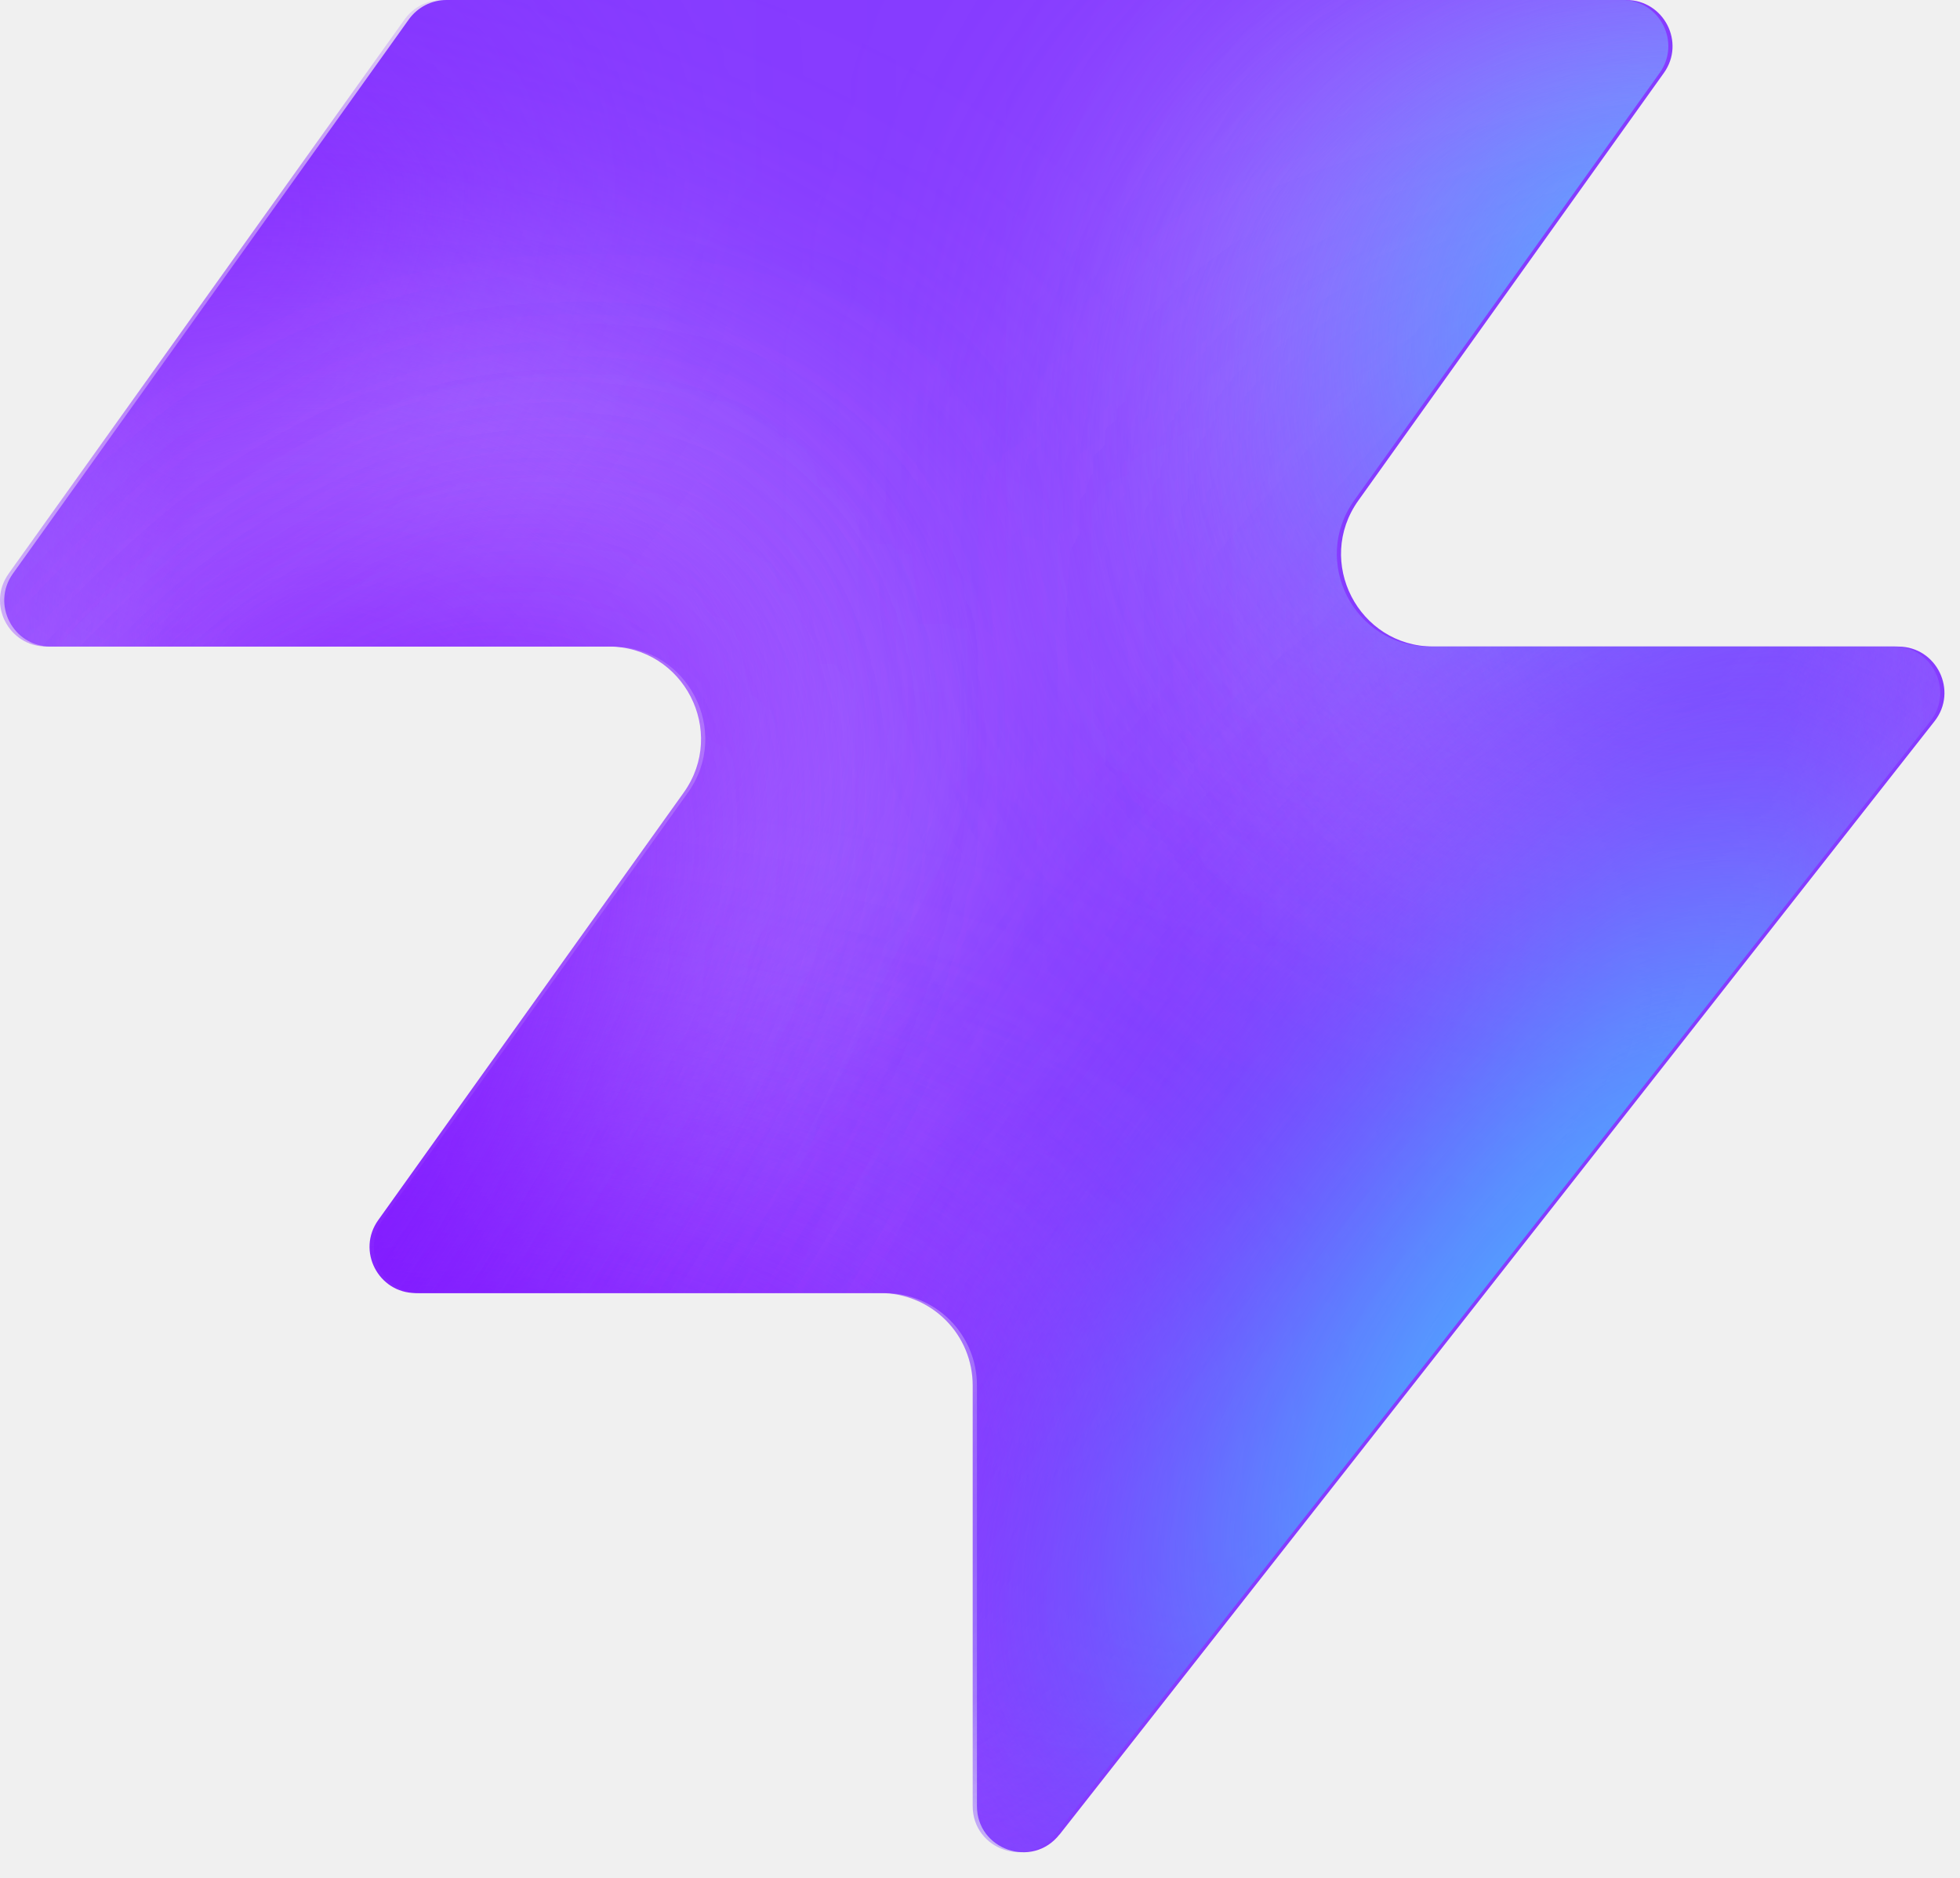
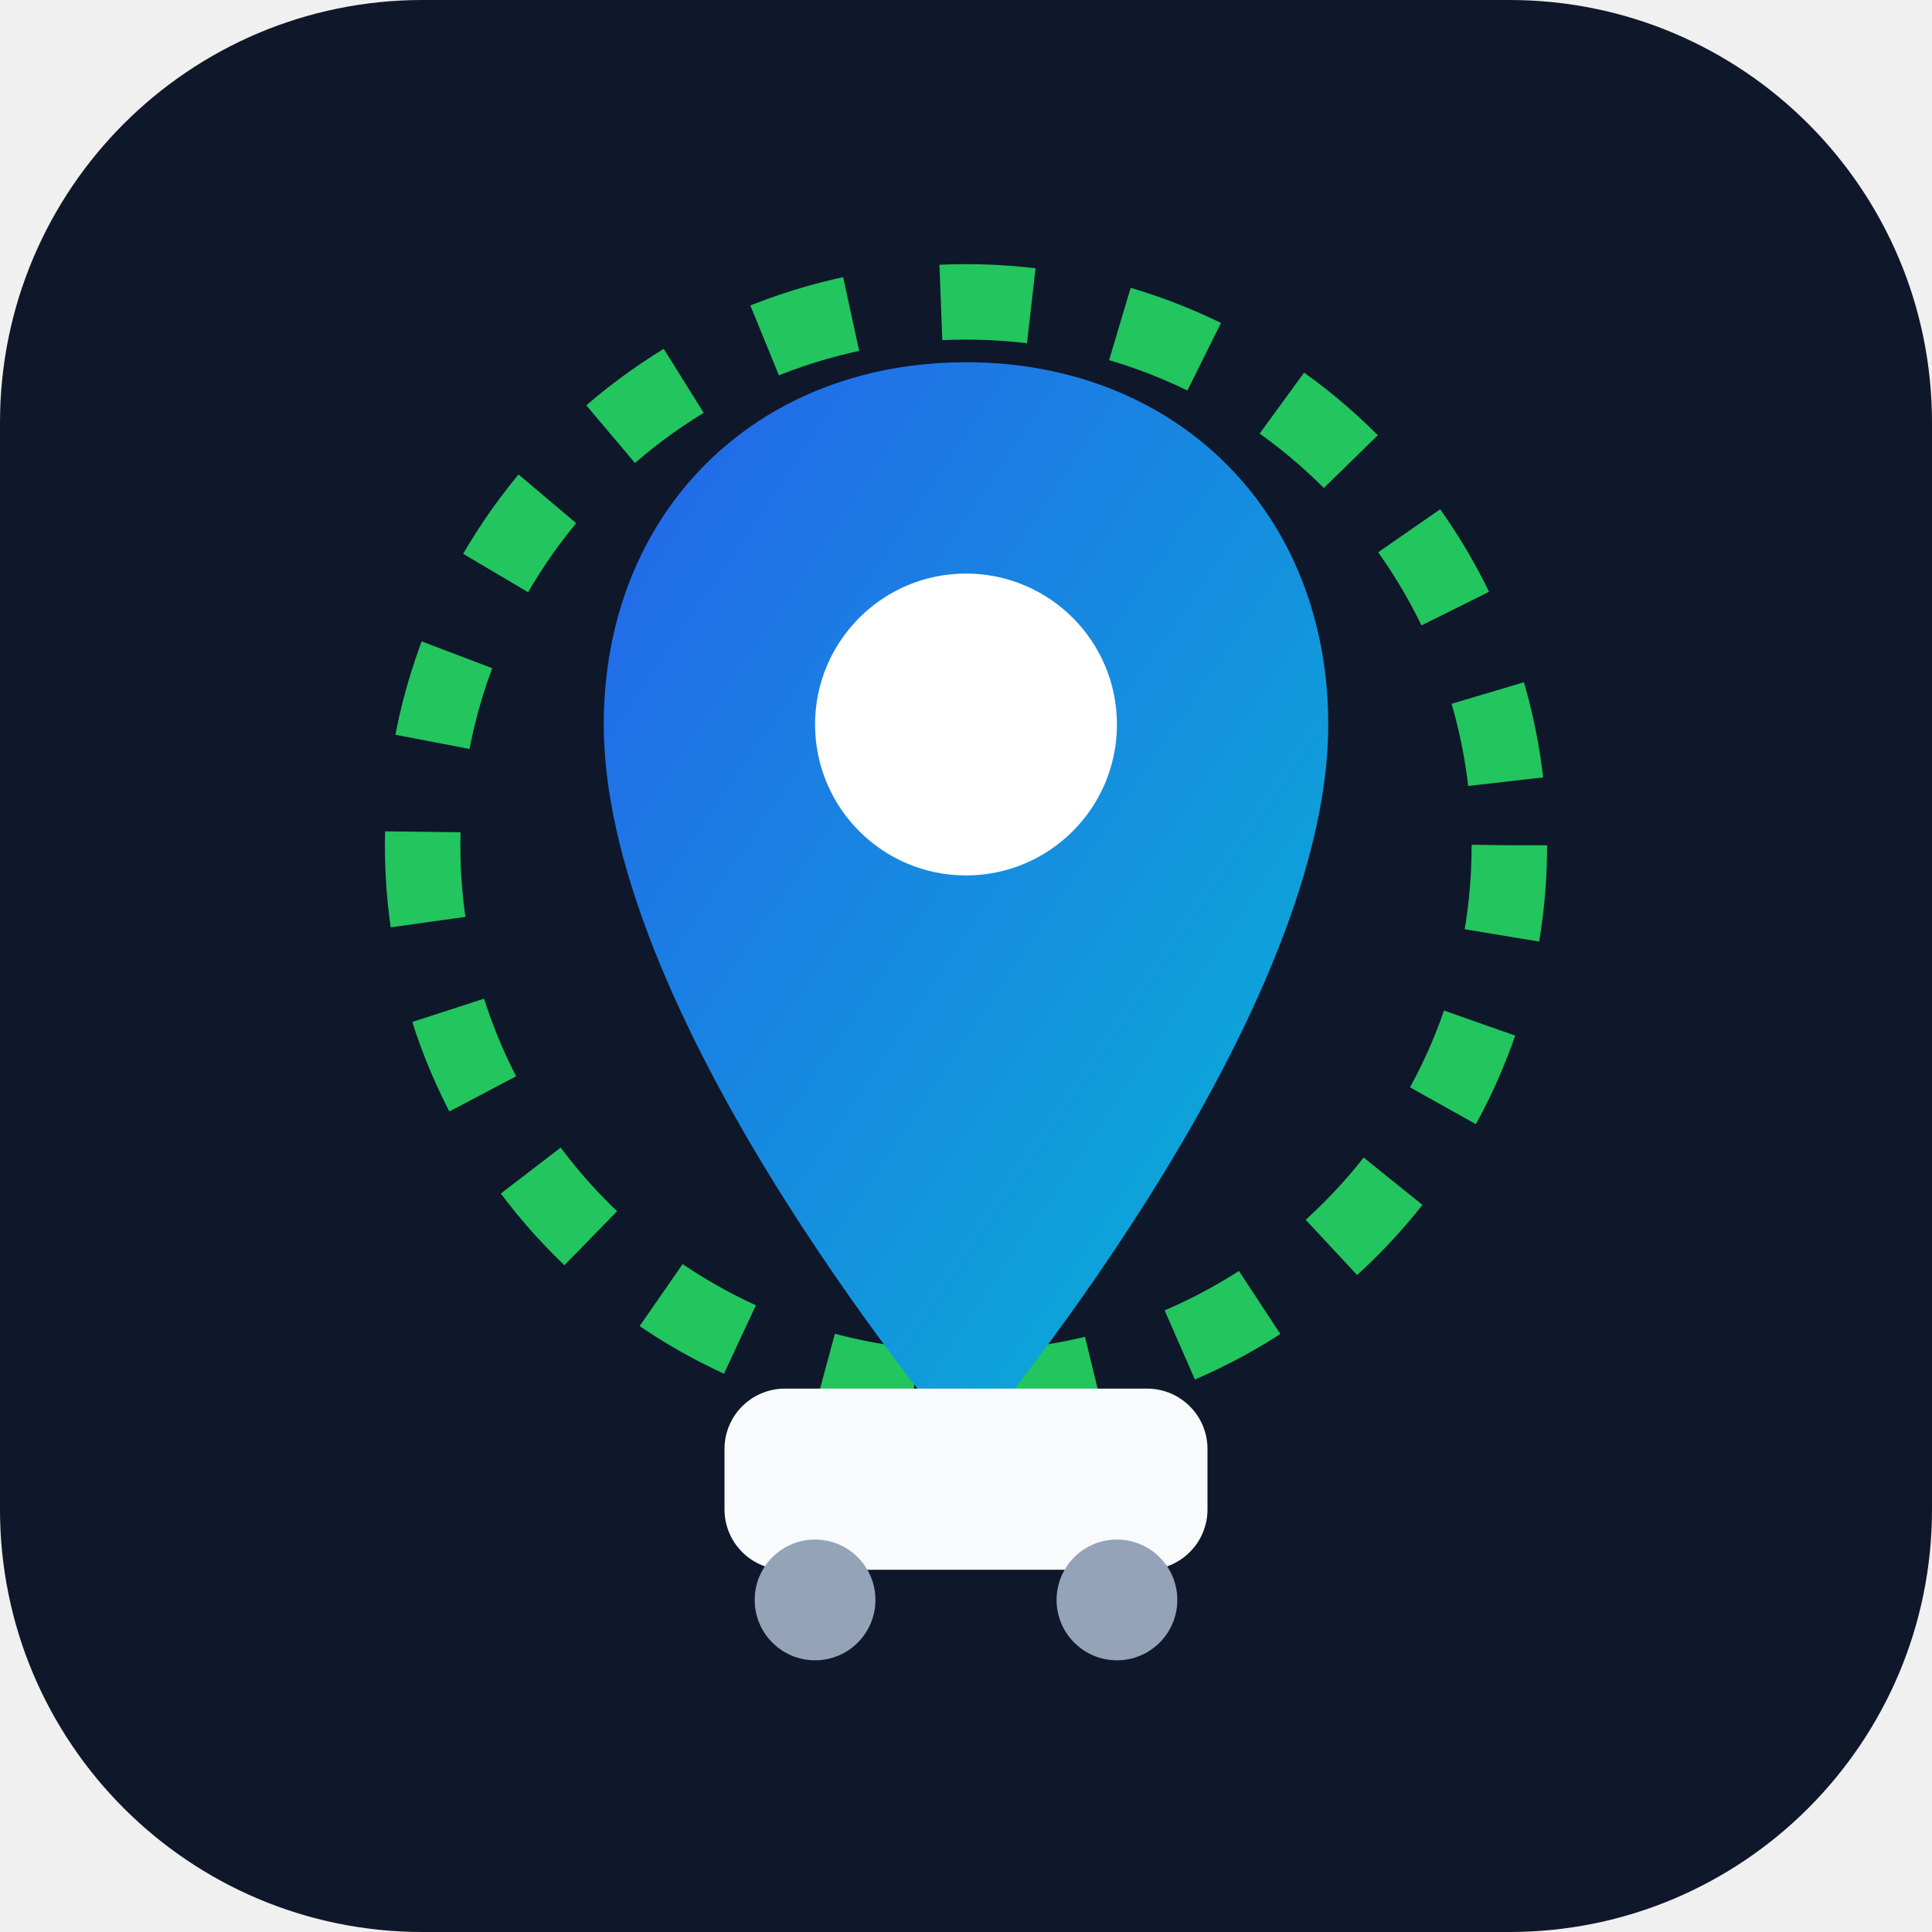
- <svg xmlns="http://www.w3.org/2000/svg" width="48" height="46" fill="none" viewBox="0 0 48 46">
-   <path fill="#863bff" d="M25.946 44.938c-.664.845-2.021.375-2.021-.698V33.937a2.26 2.26 0 0 0-2.262-2.262H10.287c-.92 0-1.456-1.04-.92-1.788l7.48-10.471c1.07-1.497 0-3.578-1.842-3.578H1.237c-.92 0-1.456-1.04-.92-1.788L10.013.474c.214-.297.556-.474.92-.474h28.894c.92 0 1.456 1.04.92 1.788l-7.48 10.471c-1.07 1.498 0 3.579 1.842 3.579h11.377c.943 0 1.473 1.088.89 1.83L25.947 44.94z" style="fill:#863bff;fill:color(display-p3 .525 .23 1);fill-opacity:1" />
-   <mask id="a" width="48" height="46" x="0" y="0" maskUnits="userSpaceOnUse" style="mask-type:alpha">
-     <path fill="#000" d="M25.842 44.938c-.664.844-2.021.375-2.021-.698V33.937a2.26 2.26 0 0 0-2.262-2.262H10.183c-.92 0-1.456-1.04-.92-1.788l7.48-10.471c1.07-1.498 0-3.579-1.842-3.579H1.133c-.92 0-1.456-1.04-.92-1.787L9.91.473c.214-.297.556-.474.92-.474h28.894c.92 0 1.456 1.04.92 1.788l-7.48 10.471c-1.07 1.498 0 3.578 1.842 3.578h11.377c.943 0 1.473 1.088.89 1.832L25.843 44.94z" style="fill:#000;fill-opacity:1" />
-   </mask>
-   <g mask="url(#a)">
-     <g filter="url(#b)">
-       <ellipse cx="5.508" cy="14.704" fill="#ede6ff" rx="5.508" ry="14.704" style="fill:#ede6ff;fill:color(display-p3 .927 .903 1);fill-opacity:1" transform="matrix(.00324 1 1 -.00324 -4.47 31.516)" />
-     </g>
-     <g filter="url(#c)">
-       <ellipse cx="10.399" cy="29.851" fill="#ede6ff" rx="10.399" ry="29.851" style="fill:#ede6ff;fill:color(display-p3 .927 .903 1);fill-opacity:1" transform="matrix(.00324 1 1 -.00324 -39.328 7.883)" />
-     </g>
-     <g filter="url(#d)">
-       <ellipse cx="5.508" cy="30.487" fill="#7e14ff" rx="5.508" ry="30.487" style="fill:#7e14ff;fill:color(display-p3 .492 .077 1);fill-opacity:1" transform="rotate(89.814 -25.913 -14.639)scale(1 -1)" />
-     </g>
-     <g filter="url(#e)">
-       <ellipse cx="5.508" cy="30.599" fill="#7e14ff" rx="5.508" ry="30.599" style="fill:#7e14ff;fill:color(display-p3 .492 .077 1);fill-opacity:1" transform="rotate(89.814 -32.644 -3.334)scale(1 -1)" />
-     </g>
-     <g filter="url(#f)">
-       <ellipse cx="5.508" cy="30.599" fill="#7e14ff" rx="5.508" ry="30.599" style="fill:#7e14ff;fill:color(display-p3 .492 .077 1);fill-opacity:1" transform="matrix(.00324 1 1 -.00324 -34.34 30.47)" />
-     </g>
-     <g filter="url(#g)">
-       <ellipse cx="14.072" cy="22.078" fill="#ede6ff" rx="14.072" ry="22.078" style="fill:#ede6ff;fill:color(display-p3 .927 .903 1);fill-opacity:1" transform="rotate(93.35 24.506 48.493)scale(-1 1)" />
-     </g>
-     <g filter="url(#h)">
-       <ellipse cx="3.47" cy="21.501" fill="#7e14ff" rx="3.47" ry="21.501" style="fill:#7e14ff;fill:color(display-p3 .492 .077 1);fill-opacity:1" transform="rotate(89.009 28.708 47.59)scale(-1 1)" />
-     </g>
-     <g filter="url(#i)">
-       <ellipse cx="3.47" cy="21.501" fill="#7e14ff" rx="3.47" ry="21.501" style="fill:#7e14ff;fill:color(display-p3 .492 .077 1);fill-opacity:1" transform="rotate(89.009 28.708 47.59)scale(-1 1)" />
-     </g>
-     <g filter="url(#j)">
-       <ellipse cx=".387" cy="8.972" fill="#7e14ff" rx="4.407" ry="29.108" style="fill:#7e14ff;fill:color(display-p3 .492 .077 1);fill-opacity:1" transform="rotate(39.51 .387 8.972)" />
-     </g>
-     <g filter="url(#k)">
-       <ellipse cx="47.523" cy="-6.092" fill="#7e14ff" rx="4.407" ry="29.108" style="fill:#7e14ff;fill:color(display-p3 .492 .077 1);fill-opacity:1" transform="rotate(37.892 47.523 -6.092)" />
-     </g>
-     <g filter="url(#l)">
-       <ellipse cx="41.412" cy="6.333" fill="#47bfff" rx="5.971" ry="9.665" style="fill:#47bfff;fill:color(display-p3 .28 .748 1);fill-opacity:1" transform="rotate(37.892 41.412 6.333)" />
-     </g>
-     <g filter="url(#m)">
-       <ellipse cx="-1.879" cy="38.332" fill="#7e14ff" rx="4.407" ry="29.108" style="fill:#7e14ff;fill:color(display-p3 .492 .077 1);fill-opacity:1" transform="rotate(37.892 -1.88 38.332)" />
-     </g>
-     <g filter="url(#n)">
-       <ellipse cx="-1.879" cy="38.332" fill="#7e14ff" rx="4.407" ry="29.108" style="fill:#7e14ff;fill:color(display-p3 .492 .077 1);fill-opacity:1" transform="rotate(37.892 -1.88 38.332)" />
-     </g>
-     <g filter="url(#o)">
-       <ellipse cx="35.651" cy="29.907" fill="#7e14ff" rx="4.407" ry="29.108" style="fill:#7e14ff;fill:color(display-p3 .492 .077 1);fill-opacity:1" transform="rotate(37.892 35.651 29.907)" />
-     </g>
-     <g filter="url(#p)">
-       <ellipse cx="38.418" cy="32.4" fill="#47bfff" rx="5.971" ry="15.297" style="fill:#47bfff;fill:color(display-p3 .28 .748 1);fill-opacity:1" transform="rotate(37.892 38.418 32.4)" />
-     </g>
-   </g>
+ <svg xmlns="http://www.w3.org/2000/svg" viewBox="0 0 64 64">
  <defs>
-     <filter id="b" width="60.045" height="41.654" x="-19.77" y="16.149" color-interpolation-filters="sRGB" filterUnits="userSpaceOnUse">
-       <feFlood flood-opacity="0" result="BackgroundImageFix" />
-       <feBlend in="SourceGraphic" in2="BackgroundImageFix" result="shape" />
-       <feGaussianBlur result="effect1_foregroundBlur_2002_17158" stdDeviation="7.659" />
-     </filter>
-     <filter id="c" width="90.34" height="51.437" x="-54.613" y="-7.533" color-interpolation-filters="sRGB" filterUnits="userSpaceOnUse">
-       <feFlood flood-opacity="0" result="BackgroundImageFix" />
-       <feBlend in="SourceGraphic" in2="BackgroundImageFix" result="shape" />
-       <feGaussianBlur result="effect1_foregroundBlur_2002_17158" stdDeviation="7.659" />
-     </filter>
-     <filter id="d" width="79.355" height="29.4" x="-49.64" y="2.03" color-interpolation-filters="sRGB" filterUnits="userSpaceOnUse">
-       <feFlood flood-opacity="0" result="BackgroundImageFix" />
-       <feBlend in="SourceGraphic" in2="BackgroundImageFix" result="shape" />
-       <feGaussianBlur result="effect1_foregroundBlur_2002_17158" stdDeviation="4.596" />
-     </filter>
-     <filter id="e" width="79.579" height="29.4" x="-45.045" y="20.029" color-interpolation-filters="sRGB" filterUnits="userSpaceOnUse">
-       <feFlood flood-opacity="0" result="BackgroundImageFix" />
-       <feBlend in="SourceGraphic" in2="BackgroundImageFix" result="shape" />
-       <feGaussianBlur result="effect1_foregroundBlur_2002_17158" stdDeviation="4.596" />
-     </filter>
-     <filter id="f" width="79.579" height="29.4" x="-43.513" y="21.178" color-interpolation-filters="sRGB" filterUnits="userSpaceOnUse">
-       <feFlood flood-opacity="0" result="BackgroundImageFix" />
-       <feBlend in="SourceGraphic" in2="BackgroundImageFix" result="shape" />
-       <feGaussianBlur result="effect1_foregroundBlur_2002_17158" stdDeviation="4.596" />
-     </filter>
-     <filter id="g" width="74.749" height="58.852" x="15.756" y="-17.901" color-interpolation-filters="sRGB" filterUnits="userSpaceOnUse">
-       <feFlood flood-opacity="0" result="BackgroundImageFix" />
-       <feBlend in="SourceGraphic" in2="BackgroundImageFix" result="shape" />
-       <feGaussianBlur result="effect1_foregroundBlur_2002_17158" stdDeviation="7.659" />
-     </filter>
-     <filter id="h" width="61.377" height="25.362" x="23.548" y="2.284" color-interpolation-filters="sRGB" filterUnits="userSpaceOnUse">
-       <feFlood flood-opacity="0" result="BackgroundImageFix" />
-       <feBlend in="SourceGraphic" in2="BackgroundImageFix" result="shape" />
-       <feGaussianBlur result="effect1_foregroundBlur_2002_17158" stdDeviation="4.596" />
-     </filter>
-     <filter id="i" width="61.377" height="25.362" x="23.548" y="2.284" color-interpolation-filters="sRGB" filterUnits="userSpaceOnUse">
-       <feFlood flood-opacity="0" result="BackgroundImageFix" />
-       <feBlend in="SourceGraphic" in2="BackgroundImageFix" result="shape" />
-       <feGaussianBlur result="effect1_foregroundBlur_2002_17158" stdDeviation="4.596" />
-     </filter>
-     <filter id="j" width="56.045" height="63.649" x="-27.636" y="-22.853" color-interpolation-filters="sRGB" filterUnits="userSpaceOnUse">
-       <feFlood flood-opacity="0" result="BackgroundImageFix" />
-       <feBlend in="SourceGraphic" in2="BackgroundImageFix" result="shape" />
-       <feGaussianBlur result="effect1_foregroundBlur_2002_17158" stdDeviation="4.596" />
-     </filter>
-     <filter id="k" width="54.814" height="64.646" x="20.116" y="-38.415" color-interpolation-filters="sRGB" filterUnits="userSpaceOnUse">
-       <feFlood flood-opacity="0" result="BackgroundImageFix" />
-       <feBlend in="SourceGraphic" in2="BackgroundImageFix" result="shape" />
-       <feGaussianBlur result="effect1_foregroundBlur_2002_17158" stdDeviation="4.596" />
-     </filter>
-     <filter id="l" width="33.541" height="35.313" x="24.641" y="-11.323" color-interpolation-filters="sRGB" filterUnits="userSpaceOnUse">
-       <feFlood flood-opacity="0" result="BackgroundImageFix" />
-       <feBlend in="SourceGraphic" in2="BackgroundImageFix" result="shape" />
-       <feGaussianBlur result="effect1_foregroundBlur_2002_17158" stdDeviation="4.596" />
-     </filter>
-     <filter id="m" width="54.814" height="64.646" x="-29.286" y="6.009" color-interpolation-filters="sRGB" filterUnits="userSpaceOnUse">
-       <feFlood flood-opacity="0" result="BackgroundImageFix" />
-       <feBlend in="SourceGraphic" in2="BackgroundImageFix" result="shape" />
-       <feGaussianBlur result="effect1_foregroundBlur_2002_17158" stdDeviation="4.596" />
-     </filter>
-     <filter id="n" width="54.814" height="64.646" x="-29.286" y="6.009" color-interpolation-filters="sRGB" filterUnits="userSpaceOnUse">
-       <feFlood flood-opacity="0" result="BackgroundImageFix" />
-       <feBlend in="SourceGraphic" in2="BackgroundImageFix" result="shape" />
-       <feGaussianBlur result="effect1_foregroundBlur_2002_17158" stdDeviation="4.596" />
-     </filter>
-     <filter id="o" width="54.814" height="64.646" x="8.244" y="-2.416" color-interpolation-filters="sRGB" filterUnits="userSpaceOnUse">
-       <feFlood flood-opacity="0" result="BackgroundImageFix" />
-       <feBlend in="SourceGraphic" in2="BackgroundImageFix" result="shape" />
-       <feGaussianBlur result="effect1_foregroundBlur_2002_17158" stdDeviation="4.596" />
-     </filter>
-     <filter id="p" width="39.409" height="43.623" x="18.713" y="10.588" color-interpolation-filters="sRGB" filterUnits="userSpaceOnUse">
-       <feFlood flood-opacity="0" result="BackgroundImageFix" />
-       <feBlend in="SourceGraphic" in2="BackgroundImageFix" result="shape" />
-       <feGaussianBlur result="effect1_foregroundBlur_2002_17158" stdDeviation="4.596" />
-     </filter>
+     <linearGradient id="pin" x1="0" y1="0" x2="1" y2="1">
+       <stop offset="0%" stop-color="#2563EB" />
+       <stop offset="100%" stop-color="#06B6D4" />
+     </linearGradient>
  </defs>
+   <rect width="64" height="64" rx="14" fill="#0F172A" />
+   <circle cx="32" cy="28" r="18" fill="none" stroke="#22C55E" stroke-width="2.5" stroke-dasharray="3 3" />
+   <path d="M32 12        C25 12 20 17 20 24        C20 34 32 48 32 48        C32 48 44 34 44 24        C44 17 39 12 32 12Z" fill="url(#pin)" />
+   <circle cx="32" cy="24" r="5" fill="#FFFFFF" />
+   <rect x="24" y="46" width="16" height="6" rx="2" fill="#F8FAFC" />
+   <circle cx="27" cy="53" r="2" fill="#94A3B8" />
+   <circle cx="37" cy="53" r="2" fill="#94A3B8" />
</svg>
